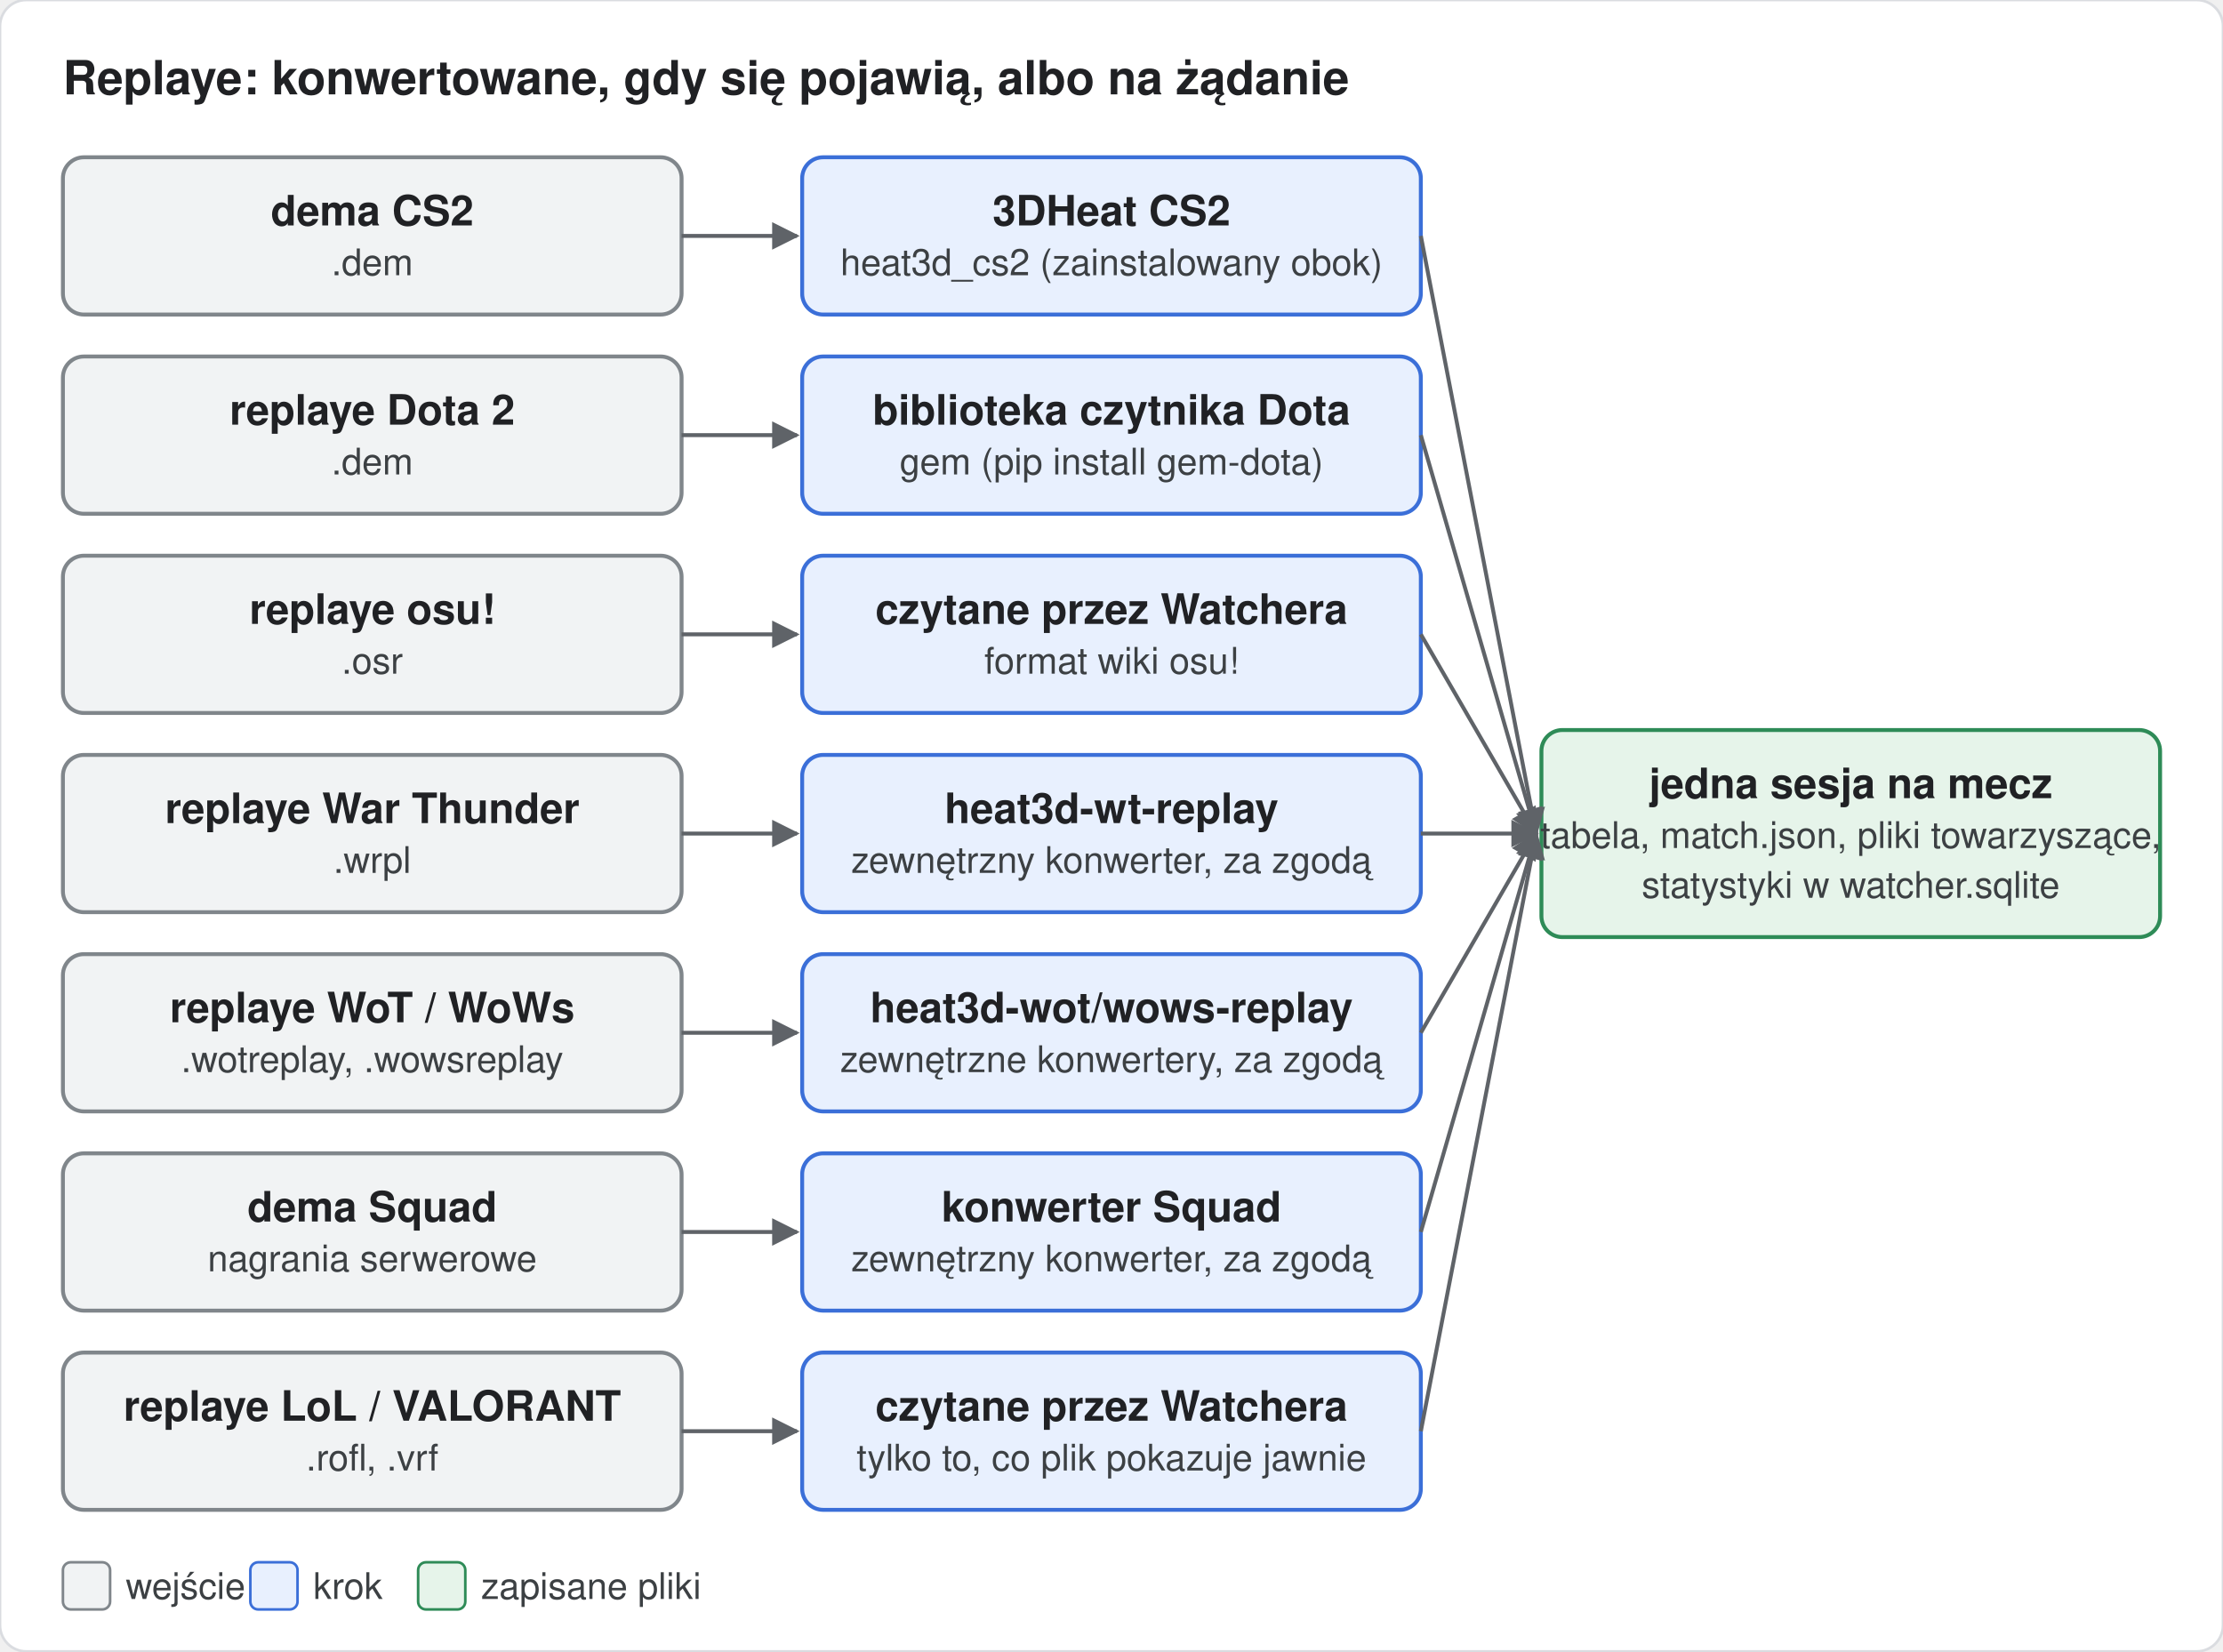
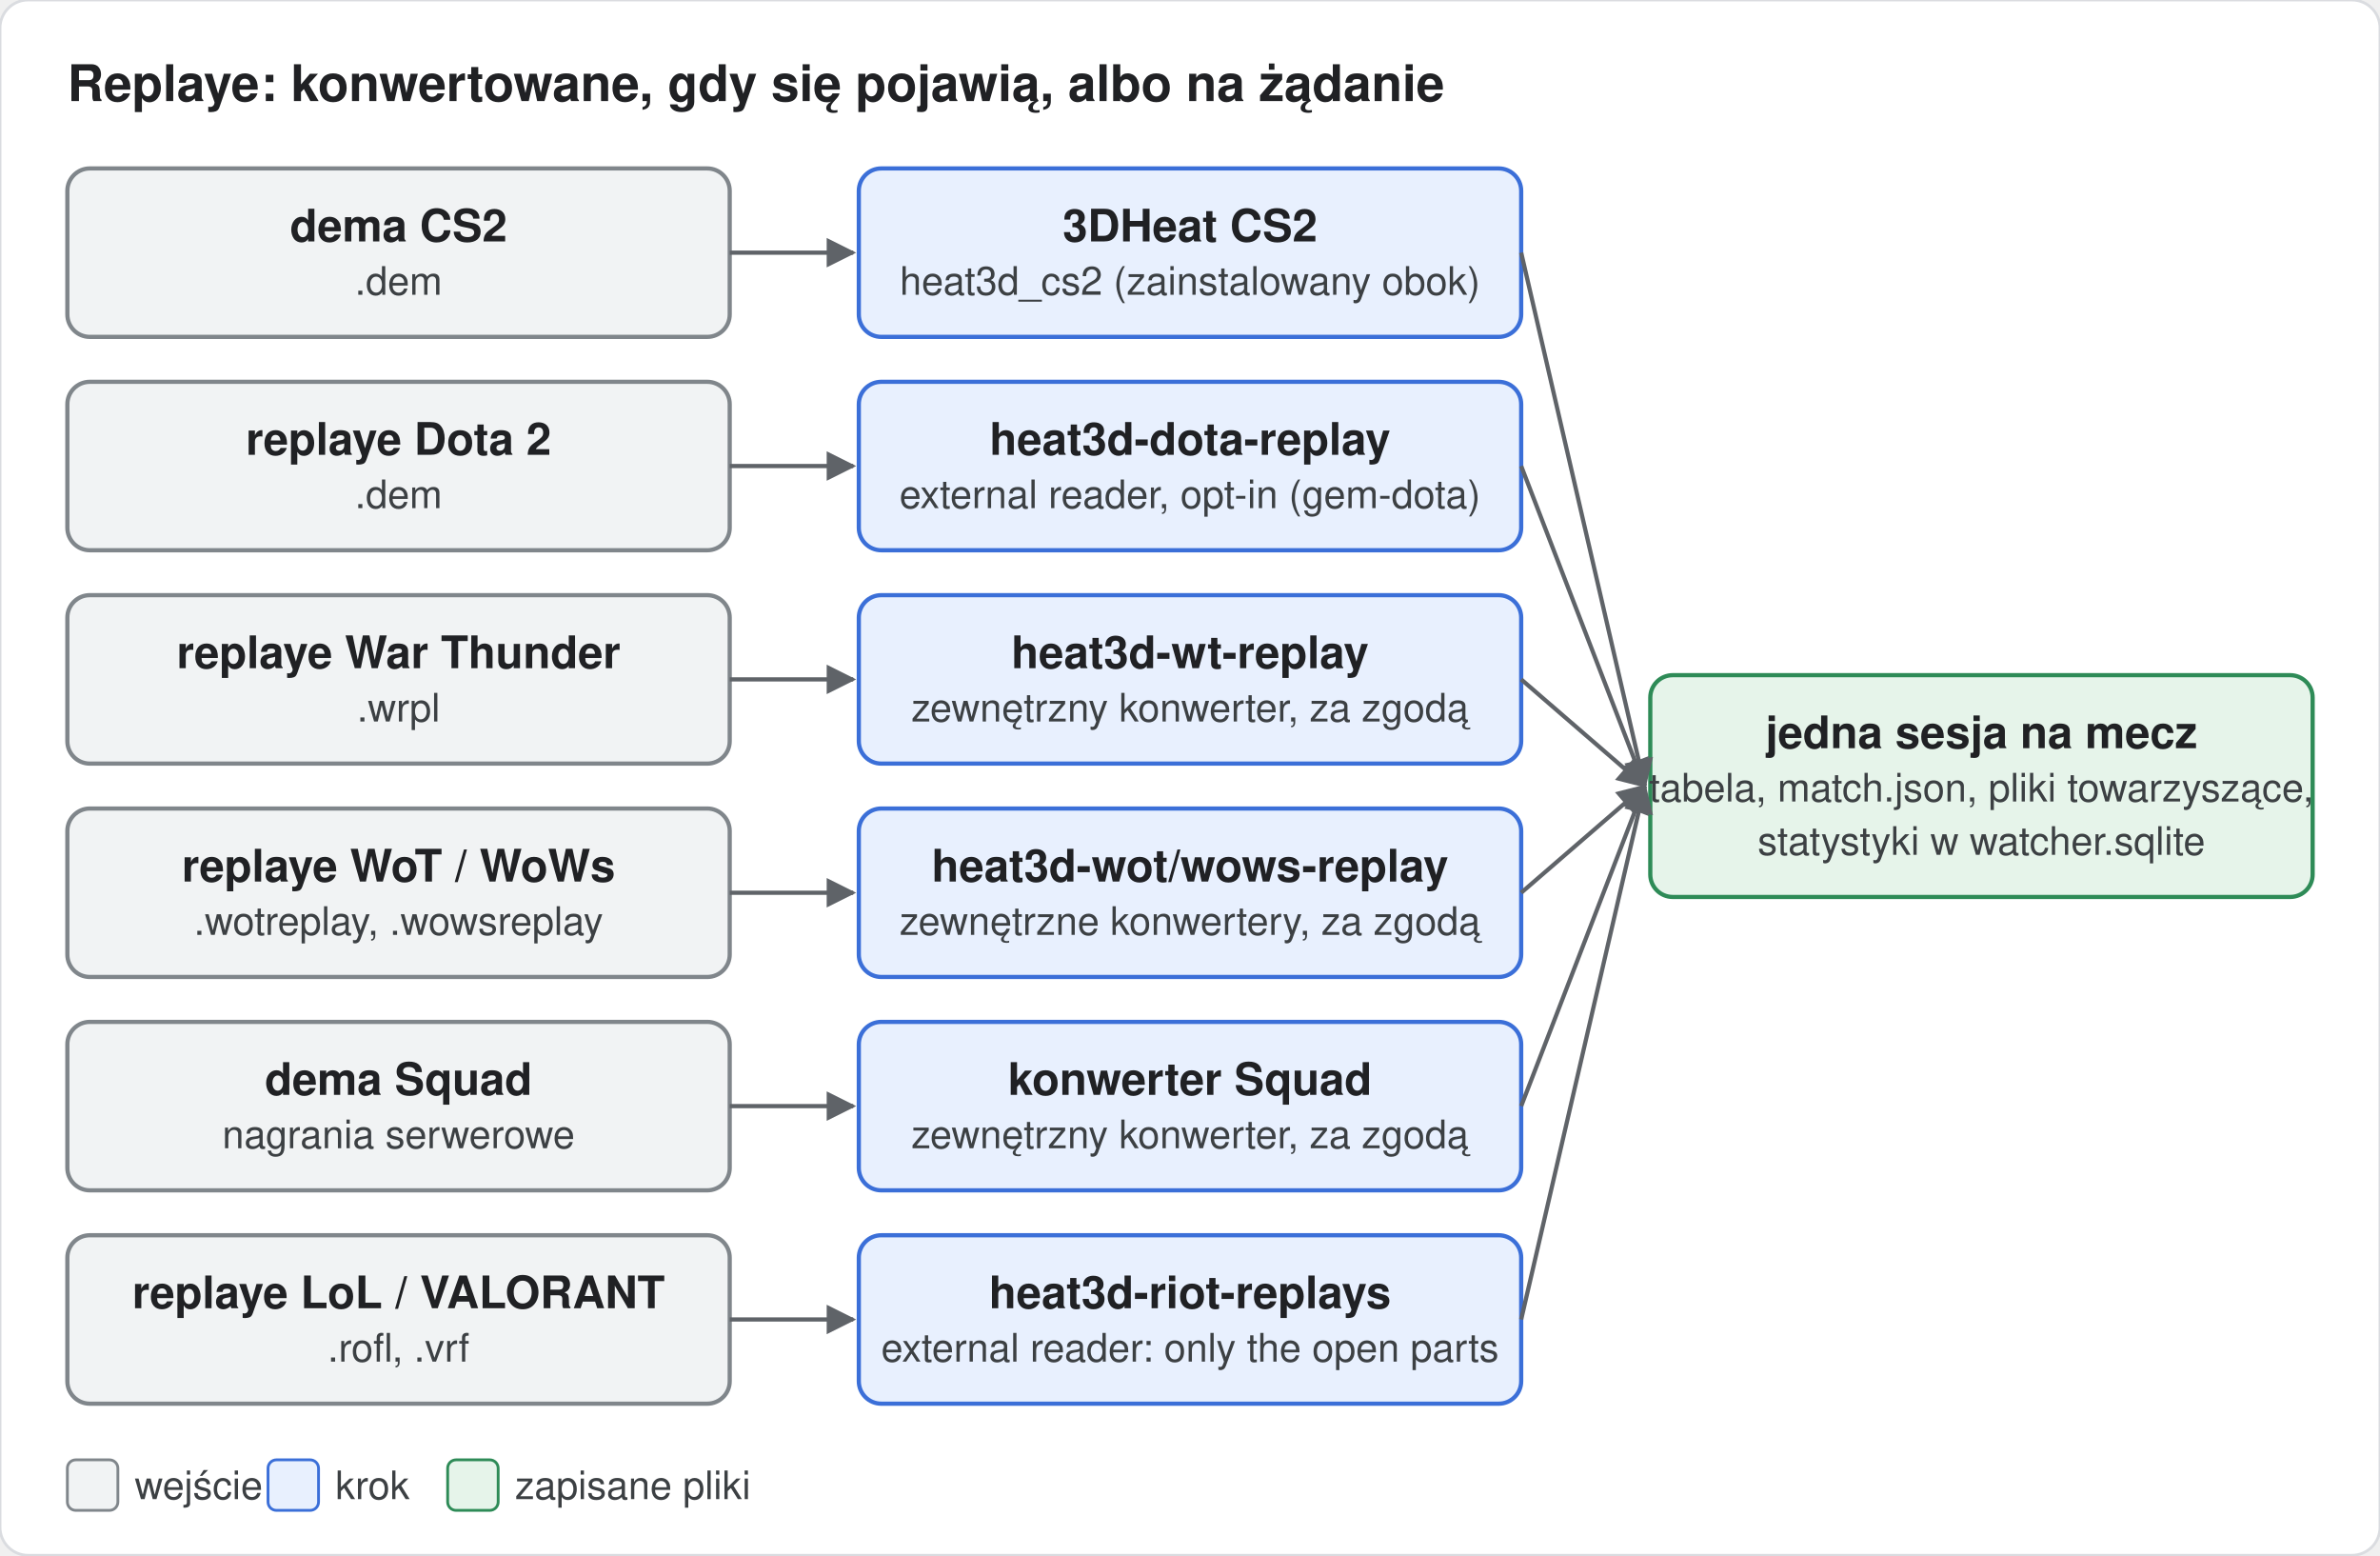
- <svg xmlns="http://www.w3.org/2000/svg" width="848" height="630" viewBox="0 0 848 630" font-family="Segoe UI,Helvetica,Arial,sans-serif" role="img" aria-label="Replays: converted when they appear, or on request">
+ <svg xmlns="http://www.w3.org/2000/svg" width="848" height="554" viewBox="0 0 848 554" font-family="Segoe UI,Helvetica,Arial,sans-serif" role="img" aria-label="Replays: converted when they appear, or on request">
  <defs>
    <marker id="a" viewBox="0 0 10 10" refX="9" refY="5" markerWidth="7" markerHeight="7" orient="auto">
      <path d="M0,0 L10,5 L0,10 z" fill="#5f6368" />
    </marker>
  </defs>
-   <rect width="848" height="630" rx="10" fill="#ffffff" stroke="#dadce0" />
+   <rect width="848" height="554" rx="10" fill="#ffffff" stroke="#dadce0" />
  <text x="24" y="36" font-size="18" font-weight="600" fill="#202124">Replaye: konwertowane, gdy się pojawią, albo na żądanie</text>
  <rect x="24" y="60.0" width="236" height="60" rx="8" fill="#f1f3f4" stroke="#80868b" stroke-width="1.5" />
  <text x="142.0" y="86.0" text-anchor="middle" font-weight="600" font-size="16" fill="#202124">dema CS2</text>
  <text x="142.0" y="105.0" text-anchor="middle" font-size="14" fill="#3c4043">.dem</text>
  <rect x="24" y="136.0" width="236" height="60" rx="8" fill="#f1f3f4" stroke="#80868b" stroke-width="1.5" />
  <text x="142.0" y="162.0" text-anchor="middle" font-weight="600" font-size="16" fill="#202124">replaye Dota 2</text>
  <text x="142.0" y="181.0" text-anchor="middle" font-size="14" fill="#3c4043">.dem</text>
  <rect x="24" y="212.0" width="236" height="60" rx="8" fill="#f1f3f4" stroke="#80868b" stroke-width="1.5" />
-   <text x="142.0" y="238.0" text-anchor="middle" font-weight="600" font-size="16" fill="#202124">replaye osu!</text>
-   <text x="142.0" y="257.0" text-anchor="middle" font-size="14" fill="#3c4043">.osr</text>
+   <text x="142.0" y="238.0" text-anchor="middle" font-weight="600" font-size="16" fill="#202124">replaye War Thunder</text>
+   <text x="142.0" y="257.0" text-anchor="middle" font-size="14" fill="#3c4043">.wrpl</text>
  <rect x="24" y="288.0" width="236" height="60" rx="8" fill="#f1f3f4" stroke="#80868b" stroke-width="1.5" />
-   <text x="142.0" y="314.0" text-anchor="middle" font-weight="600" font-size="16" fill="#202124">replaye War Thunder</text>
-   <text x="142.0" y="333.0" text-anchor="middle" font-size="14" fill="#3c4043">.wrpl</text>
+   <text x="142.0" y="314.0" text-anchor="middle" font-weight="600" font-size="16" fill="#202124">replaye WoT / WoWs</text>
+   <text x="142.0" y="333.0" text-anchor="middle" font-size="14" fill="#3c4043">.wotreplay, .wowsreplay</text>
  <rect x="24" y="364.0" width="236" height="60" rx="8" fill="#f1f3f4" stroke="#80868b" stroke-width="1.5" />
-   <text x="142.0" y="390.0" text-anchor="middle" font-weight="600" font-size="16" fill="#202124">replaye WoT / WoWs</text>
-   <text x="142.0" y="409.0" text-anchor="middle" font-size="14" fill="#3c4043">.wotreplay, .wowsreplay</text>
+   <text x="142.0" y="390.0" text-anchor="middle" font-weight="600" font-size="16" fill="#202124">dema Squad</text>
+   <text x="142.0" y="409.0" text-anchor="middle" font-size="14" fill="#3c4043">nagrania serwerowe</text>
  <rect x="24" y="440.0" width="236" height="60" rx="8" fill="#f1f3f4" stroke="#80868b" stroke-width="1.5" />
-   <text x="142.0" y="466.0" text-anchor="middle" font-weight="600" font-size="16" fill="#202124">dema Squad</text>
-   <text x="142.0" y="485.0" text-anchor="middle" font-size="14" fill="#3c4043">nagrania serwerowe</text>
-   <rect x="24" y="516.0" width="236" height="60" rx="8" fill="#f1f3f4" stroke="#80868b" stroke-width="1.5" />
-   <text x="142.0" y="542.0" text-anchor="middle" font-weight="600" font-size="16" fill="#202124">replaye LoL / VALORANT</text>
-   <text x="142.0" y="561.0" text-anchor="middle" font-size="14" fill="#3c4043">.rofl, .vrf</text>
+   <text x="142.0" y="466.0" text-anchor="middle" font-weight="600" font-size="16" fill="#202124">replaye LoL / VALORANT</text>
+   <text x="142.0" y="485.0" text-anchor="middle" font-size="14" fill="#3c4043">.rofl, .vrf</text>
  <rect x="306" y="60.0" width="236" height="60" rx="8" fill="#e8f0fe" stroke="#3b6fd8" stroke-width="1.5" />
  <text x="424.0" y="86.0" text-anchor="middle" font-weight="600" font-size="16" fill="#202124">3DHeat CS2</text>
  <text x="424.0" y="105.0" text-anchor="middle" font-size="14" fill="#3c4043">heat3d_cs2 (zainstalowany obok)</text>
  <rect x="306" y="136.0" width="236" height="60" rx="8" fill="#e8f0fe" stroke="#3b6fd8" stroke-width="1.5" />
-   <text x="424.0" y="162.0" text-anchor="middle" font-weight="600" font-size="16" fill="#202124">biblioteka czytnika Dota</text>
-   <text x="424.0" y="181.0" text-anchor="middle" font-size="14" fill="#3c4043">gem (pip install gem-dota)</text>
+   <text x="424.0" y="162.0" text-anchor="middle" font-weight="600" font-size="16" fill="#202124">heat3d-dota-replay</text>
+   <text x="424.0" y="181.0" text-anchor="middle" font-size="14" fill="#3c4043">external reader, opt-in (gem-dota)</text>
  <rect x="306" y="212.0" width="236" height="60" rx="8" fill="#e8f0fe" stroke="#3b6fd8" stroke-width="1.5" />
-   <text x="424.0" y="238.0" text-anchor="middle" font-weight="600" font-size="16" fill="#202124">czytane przez Watchera</text>
-   <text x="424.0" y="257.0" text-anchor="middle" font-size="14" fill="#3c4043">format wiki osu!</text>
+   <text x="424.0" y="238.0" text-anchor="middle" font-weight="600" font-size="16" fill="#202124">heat3d-wt-replay</text>
+   <text x="424.0" y="257.0" text-anchor="middle" font-size="14" fill="#3c4043">zewnętrzny konwerter, za zgodą</text>
  <rect x="306" y="288.0" width="236" height="60" rx="8" fill="#e8f0fe" stroke="#3b6fd8" stroke-width="1.5" />
-   <text x="424.0" y="314.0" text-anchor="middle" font-weight="600" font-size="16" fill="#202124">heat3d-wt-replay</text>
-   <text x="424.0" y="333.0" text-anchor="middle" font-size="14" fill="#3c4043">zewnętrzny konwerter, za zgodą</text>
+   <text x="424.0" y="314.0" text-anchor="middle" font-weight="600" font-size="16" fill="#202124">heat3d-wot/wows-replay</text>
+   <text x="424.0" y="333.0" text-anchor="middle" font-size="14" fill="#3c4043">zewnętrzne konwertery, za zgodą</text>
  <rect x="306" y="364.0" width="236" height="60" rx="8" fill="#e8f0fe" stroke="#3b6fd8" stroke-width="1.5" />
-   <text x="424.0" y="390.0" text-anchor="middle" font-weight="600" font-size="16" fill="#202124">heat3d-wot/wows-replay</text>
-   <text x="424.0" y="409.0" text-anchor="middle" font-size="14" fill="#3c4043">zewnętrzne konwertery, za zgodą</text>
+   <text x="424.0" y="390.0" text-anchor="middle" font-weight="600" font-size="16" fill="#202124">konwerter Squad</text>
+   <text x="424.0" y="409.0" text-anchor="middle" font-size="14" fill="#3c4043">zewnętrzny konwerter, za zgodą</text>
  <rect x="306" y="440.0" width="236" height="60" rx="8" fill="#e8f0fe" stroke="#3b6fd8" stroke-width="1.5" />
-   <text x="424.0" y="466.0" text-anchor="middle" font-weight="600" font-size="16" fill="#202124">konwerter Squad</text>
-   <text x="424.0" y="485.0" text-anchor="middle" font-size="14" fill="#3c4043">zewnętrzny konwerter, za zgodą</text>
-   <rect x="306" y="516.0" width="236" height="60" rx="8" fill="#e8f0fe" stroke="#3b6fd8" stroke-width="1.5" />
-   <text x="424.0" y="542.0" text-anchor="middle" font-weight="600" font-size="16" fill="#202124">czytane przez Watchera</text>
-   <text x="424.0" y="561.0" text-anchor="middle" font-size="14" fill="#3c4043">tylko to, co plik pokazuje jawnie</text>
-   <rect x="588" y="278.5" width="236" height="79" rx="8" fill="#e6f4ea" stroke="#2e8b57" stroke-width="1.5" />
-   <text x="706.0" y="304.5" text-anchor="middle" font-weight="600" font-size="16" fill="#202124">jedna sesja na mecz</text>
-   <text x="706.0" y="323.5" text-anchor="middle" font-size="14" fill="#3c4043">tabela, match.json, pliki towarzyszące,</text>
-   <text x="706.0" y="342.5" text-anchor="middle" font-size="14" fill="#3c4043">statystyki w watcher.sqlite</text>
+   <text x="424.0" y="466.0" text-anchor="middle" font-weight="600" font-size="16" fill="#202124">heat3d-riot-replays</text>
+   <text x="424.0" y="485.0" text-anchor="middle" font-size="14" fill="#3c4043">external reader: only the open parts</text>
+   <rect x="588" y="240.5" width="236" height="79" rx="8" fill="#e6f4ea" stroke="#2e8b57" stroke-width="1.5" />
+   <text x="706.0" y="266.5" text-anchor="middle" font-weight="600" font-size="16" fill="#202124">jedna sesja na mecz</text>
+   <text x="706.0" y="285.5" text-anchor="middle" font-size="14" fill="#3c4043">tabela, match.json, pliki towarzyszące,</text>
+   <text x="706.0" y="304.5" text-anchor="middle" font-size="14" fill="#3c4043">statystyki w watcher.sqlite</text>
  <line x1="260" y1="90.0" x2="304" y2="90.0" stroke="#5f6368" stroke-width="1.5" marker-end="url(#a)" />
  <line x1="260" y1="166.0" x2="304" y2="166.0" stroke="#5f6368" stroke-width="1.5" marker-end="url(#a)" />
  <line x1="260" y1="242.0" x2="304" y2="242.0" stroke="#5f6368" stroke-width="1.5" marker-end="url(#a)" />
  <line x1="260" y1="318.0" x2="304" y2="318.0" stroke="#5f6368" stroke-width="1.5" marker-end="url(#a)" />
  <line x1="260" y1="394.0" x2="304" y2="394.0" stroke="#5f6368" stroke-width="1.5" marker-end="url(#a)" />
  <line x1="260" y1="470.0" x2="304" y2="470.0" stroke="#5f6368" stroke-width="1.5" marker-end="url(#a)" />
-   <line x1="260" y1="546.0" x2="304" y2="546.0" stroke="#5f6368" stroke-width="1.5" marker-end="url(#a)" />
-   <line x1="542" y1="90.0" x2="586" y2="318.0" stroke="#5f6368" stroke-width="1.5" marker-end="url(#a)" />
-   <line x1="542" y1="166.0" x2="586" y2="318.0" stroke="#5f6368" stroke-width="1.5" marker-end="url(#a)" />
-   <line x1="542" y1="242.0" x2="586" y2="318.0" stroke="#5f6368" stroke-width="1.5" marker-end="url(#a)" />
-   <line x1="542" y1="318.0" x2="586" y2="318.0" stroke="#5f6368" stroke-width="1.5" marker-end="url(#a)" />
-   <line x1="542" y1="394.0" x2="586" y2="318.0" stroke="#5f6368" stroke-width="1.5" marker-end="url(#a)" />
-   <line x1="542" y1="470.0" x2="586" y2="318.0" stroke="#5f6368" stroke-width="1.5" marker-end="url(#a)" />
-   <line x1="542" y1="546.0" x2="586" y2="318.0" stroke="#5f6368" stroke-width="1.5" marker-end="url(#a)" />
-   <rect x="24" y="596" width="18" height="18" rx="3" fill="#f1f3f4" stroke="#80868b" />
-   <text x="48" y="610" font-size="14" fill="#3c4043">wejście</text>
-   <rect x="95.5" y="596" width="18" height="18" rx="3" fill="#e8f0fe" stroke="#3b6fd8" />
-   <text x="119.5" y="610" font-size="14" fill="#3c4043">krok</text>
-   <rect x="159.5" y="596" width="18" height="18" rx="3" fill="#e6f4ea" stroke="#2e8b57" />
-   <text x="183.5" y="610" font-size="14" fill="#3c4043">zapisane pliki</text>
+   <line x1="542" y1="90.0" x2="586" y2="280.0" stroke="#5f6368" stroke-width="1.5" marker-end="url(#a)" />
+   <line x1="542" y1="166.0" x2="586" y2="280.0" stroke="#5f6368" stroke-width="1.5" marker-end="url(#a)" />
+   <line x1="542" y1="242.0" x2="586" y2="280.0" stroke="#5f6368" stroke-width="1.5" marker-end="url(#a)" />
+   <line x1="542" y1="318.0" x2="586" y2="280.0" stroke="#5f6368" stroke-width="1.5" marker-end="url(#a)" />
+   <line x1="542" y1="394.0" x2="586" y2="280.0" stroke="#5f6368" stroke-width="1.5" marker-end="url(#a)" />
+   <line x1="542" y1="470.0" x2="586" y2="280.0" stroke="#5f6368" stroke-width="1.5" marker-end="url(#a)" />
+   <rect x="24" y="520" width="18" height="18" rx="3" fill="#f1f3f4" stroke="#80868b" />
+   <text x="48" y="534" font-size="14" fill="#3c4043">wejście</text>
+   <rect x="95.5" y="520" width="18" height="18" rx="3" fill="#e8f0fe" stroke="#3b6fd8" />
+   <text x="119.5" y="534" font-size="14" fill="#3c4043">krok</text>
+   <rect x="159.5" y="520" width="18" height="18" rx="3" fill="#e6f4ea" stroke="#2e8b57" />
+   <text x="183.5" y="534" font-size="14" fill="#3c4043">zapisane pliki</text>
</svg>
